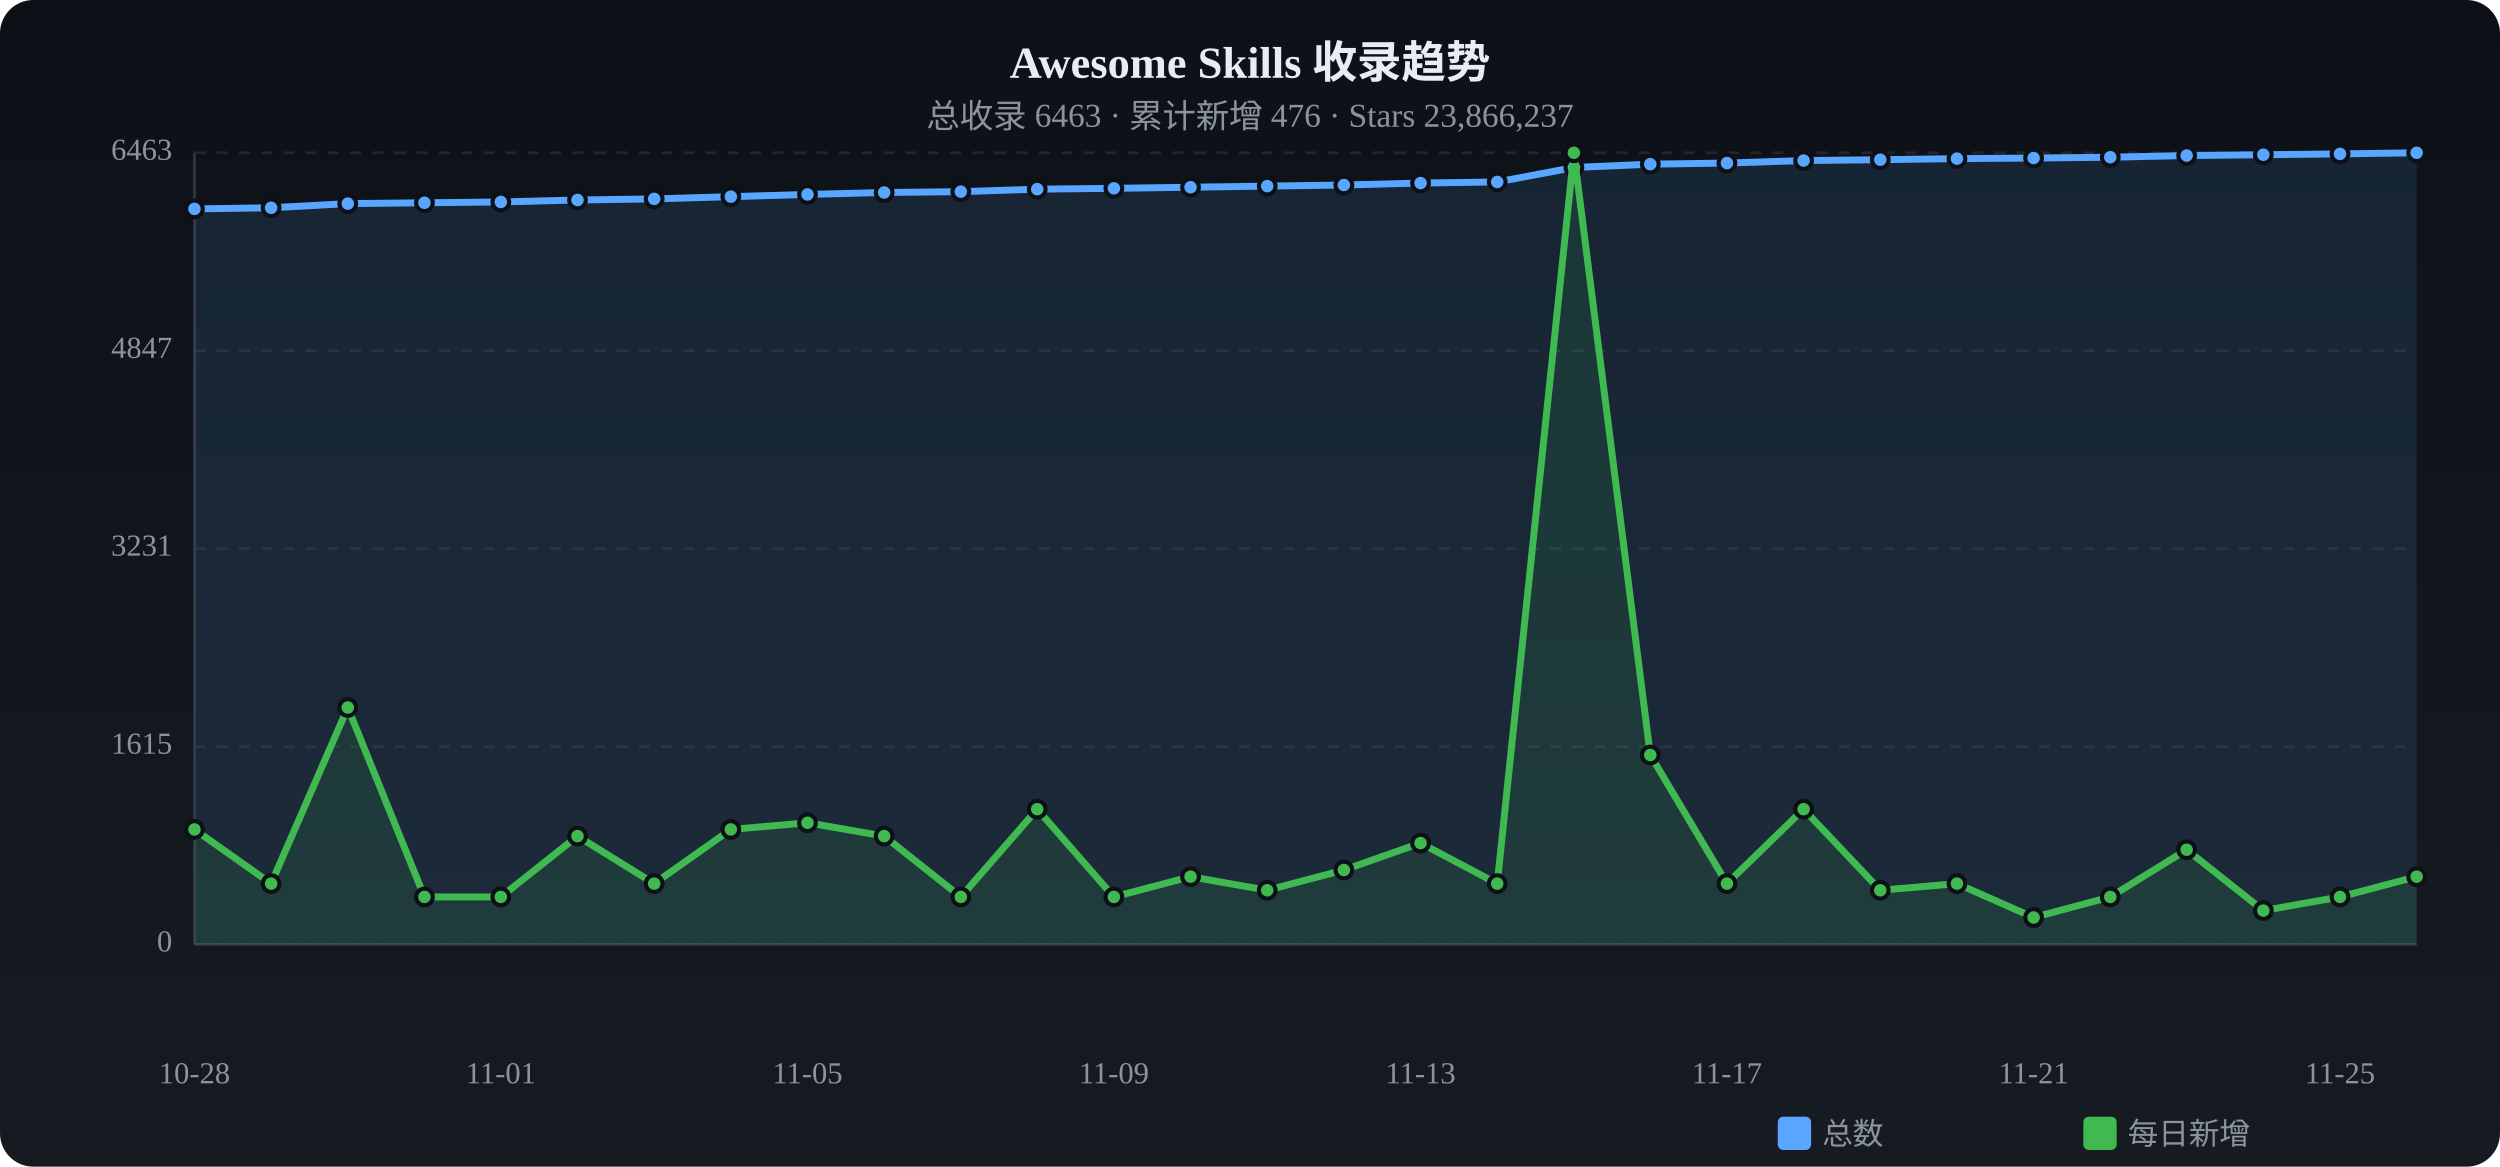
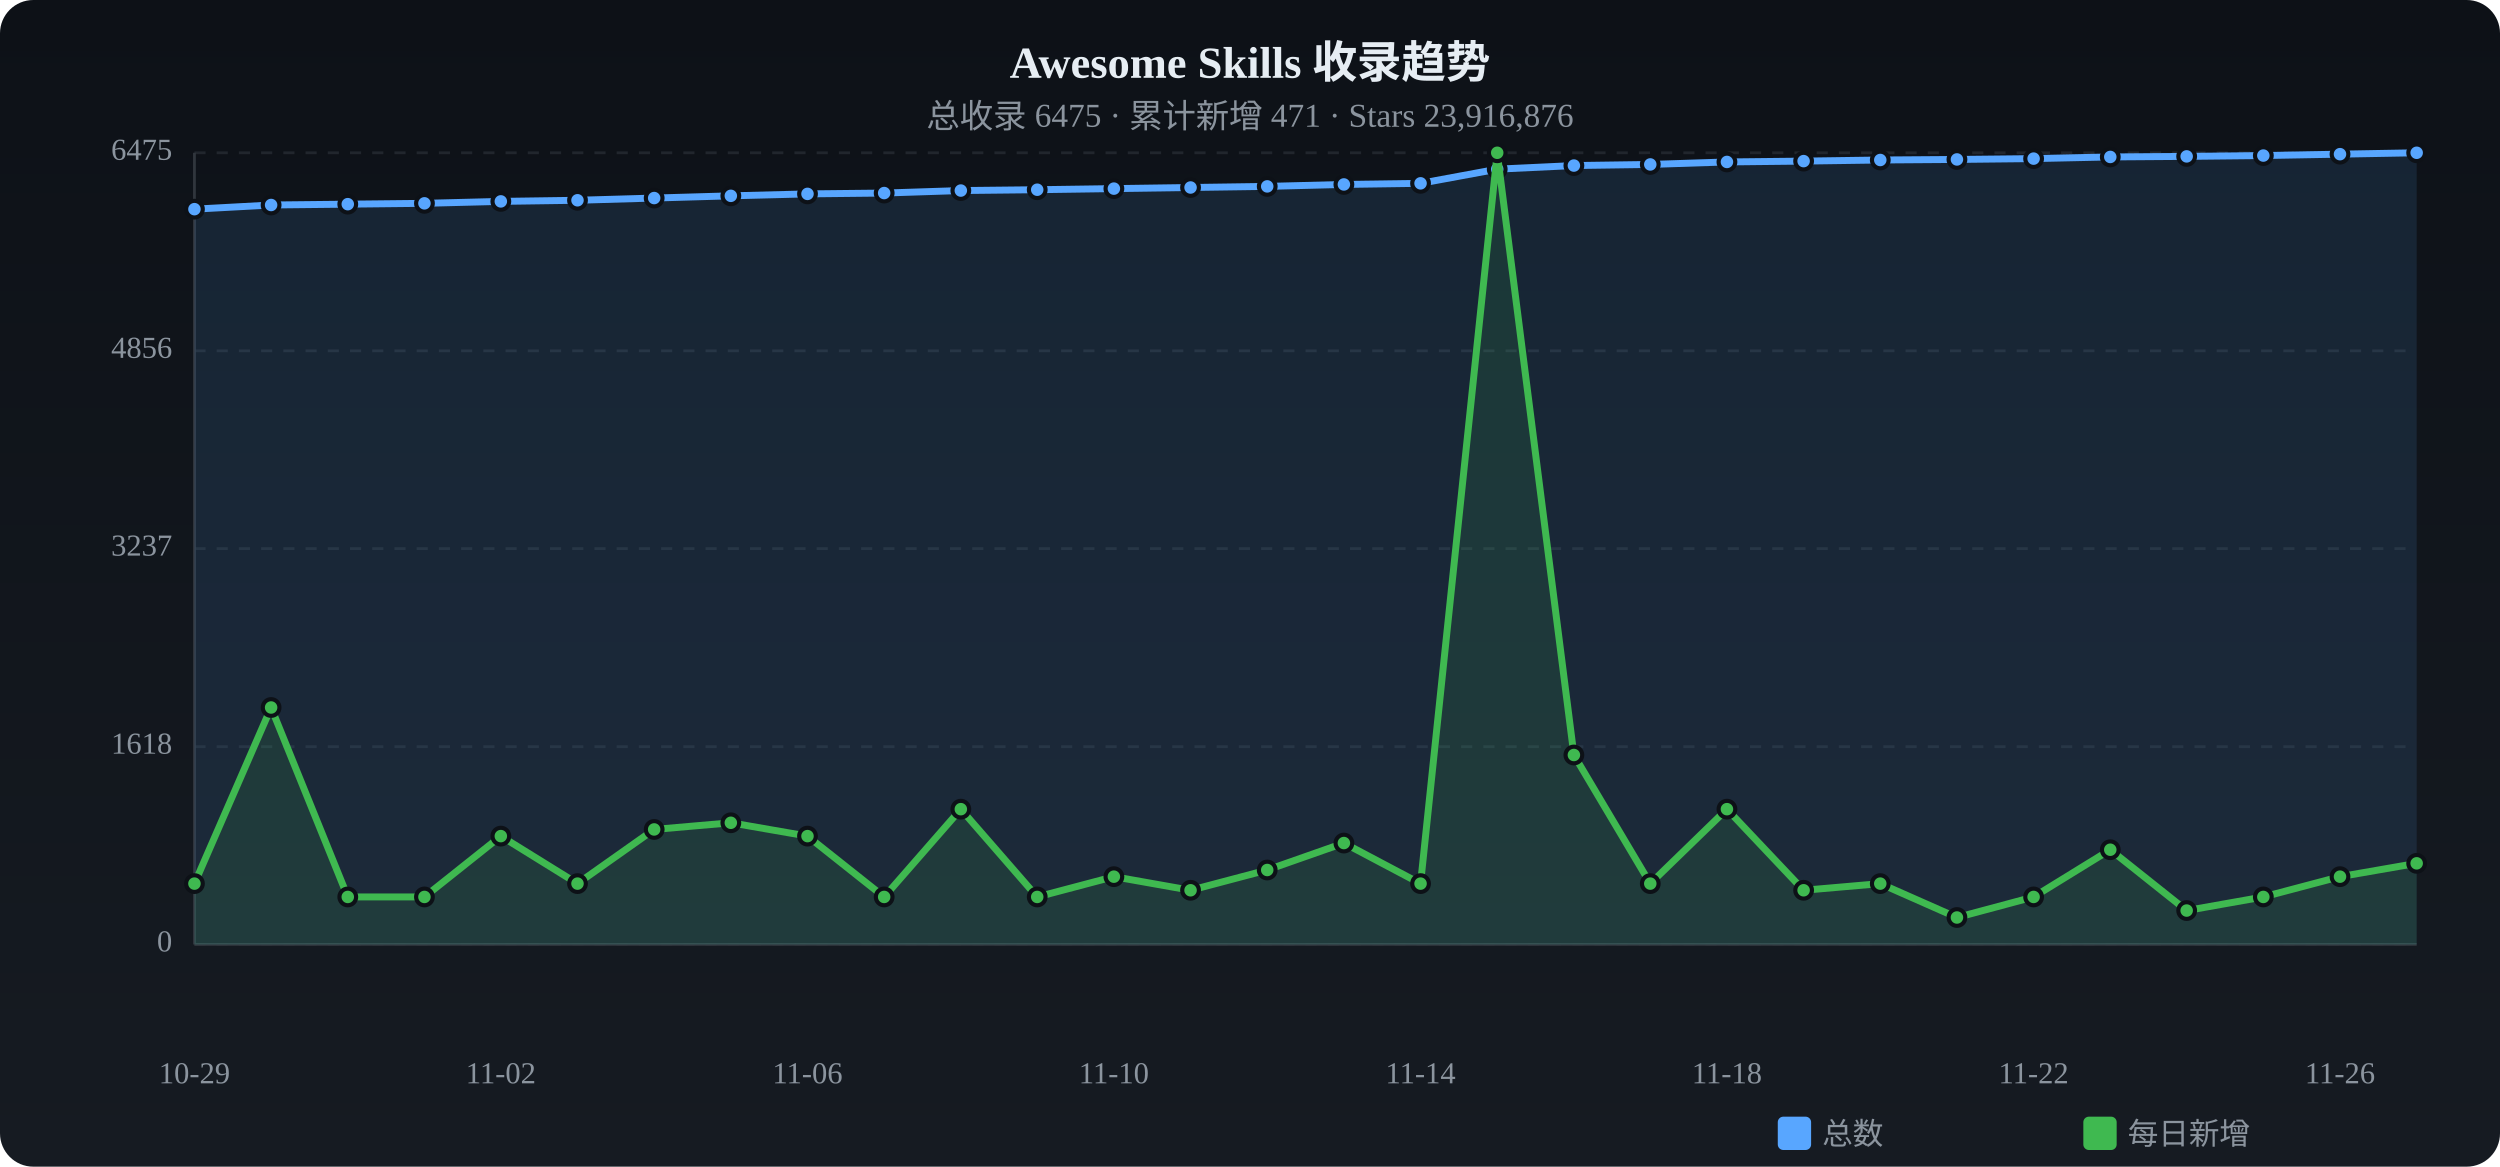
<svg xmlns="http://www.w3.org/2000/svg" viewBox="0 0 900 420" width="900" height="420">
  <defs>
    <linearGradient id="tbg" x1="0%" y1="0%" x2="0%" y2="100%">
      <stop offset="0%" stop-color="#0d1117" />
      <stop offset="100%" stop-color="#161b22" />
    </linearGradient>
  </defs>
  <rect width="900" height="420" rx="12" fill="url(#tbg)" />
  <text x="450.0" y="28" text-anchor="middle" fill="#e6edf3" font-size="16" font-weight="bold">Awesome Skills 收录趋势</text>
-   <text x="450.0" y="46" text-anchor="middle" fill="#8b949e" font-size="12">总收录 6463 · 累计新增 476 · Stars 23,866,237</text>
+   <text x="450.0" y="46" text-anchor="middle" fill="#8b949e" font-size="12">总收录 6475 · 累计新增 471 · Stars 23,916,876</text>
  <text x="62" y="340.0" text-anchor="end" fill="#8b949e" font-size="11" dominant-baseline="middle">0</text>
  <line x1="70" y1="340.0" x2="870" y2="340.0" stroke="#21262d" stroke-dasharray="4 4" />
-   <text x="62" y="268.8" text-anchor="end" fill="#8b949e" font-size="11" dominant-baseline="middle">1615</text>
+   <text x="62" y="268.8" text-anchor="end" fill="#8b949e" font-size="11" dominant-baseline="middle">1618</text>
  <line x1="70" y1="268.8" x2="870" y2="268.8" stroke="#21262d" stroke-dasharray="4 4" />
-   <text x="62" y="197.5" text-anchor="end" fill="#8b949e" font-size="11" dominant-baseline="middle">3231</text>
+   <text x="62" y="197.5" text-anchor="end" fill="#8b949e" font-size="11" dominant-baseline="middle">3237</text>
  <line x1="70" y1="197.5" x2="870" y2="197.5" stroke="#21262d" stroke-dasharray="4 4" />
-   <text x="62" y="126.3" text-anchor="end" fill="#8b949e" font-size="11" dominant-baseline="middle">4847</text>
+   <text x="62" y="126.3" text-anchor="end" fill="#8b949e" font-size="11" dominant-baseline="middle">4856</text>
  <line x1="70" y1="126.3" x2="870" y2="126.3" stroke="#21262d" stroke-dasharray="4 4" />
-   <text x="62" y="55.0" text-anchor="end" fill="#8b949e" font-size="11" dominant-baseline="middle">6463</text>
+   <text x="62" y="55.0" text-anchor="end" fill="#8b949e" font-size="11" dominant-baseline="middle">6475</text>
  <line x1="70" y1="55.0" x2="870" y2="55.0" stroke="#21262d" stroke-dasharray="4 4" />
  <line x1="70" y1="55" x2="70" y2="340" stroke="#30363d" />
  <line x1="70" y1="340" x2="870" y2="340" stroke="#30363d" />
-   <path d="M70.0,75.2 L97.6,74.8 L125.2,73.3 L152.8,73.0 L180.3,72.7 L207.9,72.0 L235.5,71.6 L263.1,70.8 L290.7,70.0 L318.3,69.3 L345.9,69.0 L373.4,68.1 L401.0,67.8 L428.6,67.4 L456.2,67.0 L483.8,66.6 L511.4,65.9 L539.0,65.5 L566.6,60.3 L594.1,59.1 L621.7,58.7 L649.3,57.8 L676.9,57.5 L704.5,57.1 L732.1,56.9 L759.7,56.6 L787.2,56.0 L814.8,55.7 L842.4,55.4 L870.0,55.0 L870.0,340 L70.0,340 Z" fill="#58a6ff" opacity="0.12" />
-   <polyline points="70.0,75.2 97.6,74.8 125.2,73.3 152.8,73.0 180.3,72.7 207.9,72.0 235.5,71.6 263.1,70.8 290.7,70.0 318.3,69.3 345.9,69.0 373.4,68.1 401.0,67.8 428.6,67.4 456.2,67.0 483.8,66.6 511.4,65.9 539.0,65.5 566.6,60.3 594.1,59.1 621.7,58.7 649.3,57.8 676.9,57.5 704.5,57.1 732.1,56.9 759.7,56.6 787.2,56.0 814.8,55.7 842.4,55.4 870.0,55.0" fill="none" stroke="#58a6ff" stroke-width="2.5" stroke-linecap="round" stroke-linejoin="round" />
-   <circle cx="70.0" cy="75.2" r="3" fill="#58a6ff" stroke="#0d1117" stroke-width="1.5" />
-   <circle cx="97.6" cy="74.8" r="3" fill="#58a6ff" stroke="#0d1117" stroke-width="1.5" />
-   <circle cx="125.2" cy="73.3" r="3" fill="#58a6ff" stroke="#0d1117" stroke-width="1.5" />
-   <circle cx="152.8" cy="73.0" r="3" fill="#58a6ff" stroke="#0d1117" stroke-width="1.5" />
-   <circle cx="180.3" cy="72.7" r="3" fill="#58a6ff" stroke="#0d1117" stroke-width="1.5" />
-   <circle cx="207.9" cy="72.0" r="3" fill="#58a6ff" stroke="#0d1117" stroke-width="1.5" />
-   <circle cx="235.5" cy="71.6" r="3" fill="#58a6ff" stroke="#0d1117" stroke-width="1.5" />
-   <circle cx="263.1" cy="70.8" r="3" fill="#58a6ff" stroke="#0d1117" stroke-width="1.5" />
-   <circle cx="290.7" cy="70.0" r="3" fill="#58a6ff" stroke="#0d1117" stroke-width="1.5" />
-   <circle cx="318.3" cy="69.3" r="3" fill="#58a6ff" stroke="#0d1117" stroke-width="1.5" />
-   <circle cx="345.9" cy="69.0" r="3" fill="#58a6ff" stroke="#0d1117" stroke-width="1.5" />
-   <circle cx="373.4" cy="68.1" r="3" fill="#58a6ff" stroke="#0d1117" stroke-width="1.5" />
-   <circle cx="401.0" cy="67.8" r="3" fill="#58a6ff" stroke="#0d1117" stroke-width="1.5" />
-   <circle cx="428.6" cy="67.4" r="3" fill="#58a6ff" stroke="#0d1117" stroke-width="1.5" />
-   <circle cx="456.2" cy="67.0" r="3" fill="#58a6ff" stroke="#0d1117" stroke-width="1.5" />
-   <circle cx="483.8" cy="66.6" r="3" fill="#58a6ff" stroke="#0d1117" stroke-width="1.5" />
-   <circle cx="511.4" cy="65.9" r="3" fill="#58a6ff" stroke="#0d1117" stroke-width="1.5" />
-   <circle cx="539.0" cy="65.5" r="3" fill="#58a6ff" stroke="#0d1117" stroke-width="1.5" />
-   <circle cx="566.6" cy="60.3" r="3" fill="#58a6ff" stroke="#0d1117" stroke-width="1.5" />
-   <circle cx="594.1" cy="59.1" r="3" fill="#58a6ff" stroke="#0d1117" stroke-width="1.5" />
-   <circle cx="621.7" cy="58.7" r="3" fill="#58a6ff" stroke="#0d1117" stroke-width="1.5" />
-   <circle cx="649.3" cy="57.8" r="3" fill="#58a6ff" stroke="#0d1117" stroke-width="1.5" />
-   <circle cx="676.9" cy="57.5" r="3" fill="#58a6ff" stroke="#0d1117" stroke-width="1.5" />
-   <circle cx="704.5" cy="57.1" r="3" fill="#58a6ff" stroke="#0d1117" stroke-width="1.5" />
-   <circle cx="732.1" cy="56.9" r="3" fill="#58a6ff" stroke="#0d1117" stroke-width="1.5" />
-   <circle cx="759.7" cy="56.6" r="3" fill="#58a6ff" stroke="#0d1117" stroke-width="1.5" />
-   <circle cx="787.2" cy="56.0" r="3" fill="#58a6ff" stroke="#0d1117" stroke-width="1.5" />
-   <circle cx="814.8" cy="55.7" r="3" fill="#58a6ff" stroke="#0d1117" stroke-width="1.5" />
-   <circle cx="842.4" cy="55.4" r="3" fill="#58a6ff" stroke="#0d1117" stroke-width="1.5" />
+   <path d="M70.0,75.3 L97.6,73.8 L125.2,73.5 L152.8,73.2 L180.3,72.5 L207.9,72.1 L235.5,71.3 L263.1,70.5 L290.7,69.8 L318.3,69.5 L345.9,68.6 L373.4,68.3 L401.0,67.9 L428.6,67.5 L456.2,67.1 L483.8,66.4 L511.4,66.0 L539.0,60.9 L566.6,59.6 L594.1,59.2 L621.7,58.3 L649.3,58.0 L676.9,57.6 L704.5,57.4 L732.1,57.1 L759.7,56.5 L787.2,56.3 L814.8,56.0 L842.4,55.5 L870.0,55.0 L870.0,340 L70.0,340 Z" fill="#58a6ff" opacity="0.12" />
+   <polyline points="70.0,75.3 97.6,73.8 125.2,73.5 152.8,73.2 180.3,72.5 207.9,72.1 235.5,71.3 263.1,70.5 290.7,69.8 318.3,69.5 345.9,68.6 373.4,68.3 401.0,67.9 428.6,67.5 456.2,67.1 483.8,66.4 511.4,66.0 539.0,60.9 566.6,59.6 594.1,59.2 621.7,58.3 649.3,58.0 676.9,57.6 704.5,57.4 732.1,57.1 759.7,56.5 787.2,56.3 814.8,56.0 842.4,55.5 870.0,55.0" fill="none" stroke="#58a6ff" stroke-width="2.5" stroke-linecap="round" stroke-linejoin="round" />
+   <circle cx="70.0" cy="75.3" r="3" fill="#58a6ff" stroke="#0d1117" stroke-width="1.5" />
+   <circle cx="97.6" cy="73.8" r="3" fill="#58a6ff" stroke="#0d1117" stroke-width="1.5" />
+   <circle cx="125.2" cy="73.5" r="3" fill="#58a6ff" stroke="#0d1117" stroke-width="1.5" />
+   <circle cx="152.8" cy="73.2" r="3" fill="#58a6ff" stroke="#0d1117" stroke-width="1.5" />
+   <circle cx="180.3" cy="72.5" r="3" fill="#58a6ff" stroke="#0d1117" stroke-width="1.5" />
+   <circle cx="207.9" cy="72.1" r="3" fill="#58a6ff" stroke="#0d1117" stroke-width="1.5" />
+   <circle cx="235.5" cy="71.3" r="3" fill="#58a6ff" stroke="#0d1117" stroke-width="1.5" />
+   <circle cx="263.1" cy="70.5" r="3" fill="#58a6ff" stroke="#0d1117" stroke-width="1.5" />
+   <circle cx="290.7" cy="69.8" r="3" fill="#58a6ff" stroke="#0d1117" stroke-width="1.5" />
+   <circle cx="318.3" cy="69.5" r="3" fill="#58a6ff" stroke="#0d1117" stroke-width="1.5" />
+   <circle cx="345.9" cy="68.6" r="3" fill="#58a6ff" stroke="#0d1117" stroke-width="1.5" />
+   <circle cx="373.4" cy="68.3" r="3" fill="#58a6ff" stroke="#0d1117" stroke-width="1.5" />
+   <circle cx="401.0" cy="67.9" r="3" fill="#58a6ff" stroke="#0d1117" stroke-width="1.5" />
+   <circle cx="428.6" cy="67.5" r="3" fill="#58a6ff" stroke="#0d1117" stroke-width="1.5" />
+   <circle cx="456.2" cy="67.1" r="3" fill="#58a6ff" stroke="#0d1117" stroke-width="1.5" />
+   <circle cx="483.8" cy="66.4" r="3" fill="#58a6ff" stroke="#0d1117" stroke-width="1.5" />
+   <circle cx="511.4" cy="66.0" r="3" fill="#58a6ff" stroke="#0d1117" stroke-width="1.5" />
+   <circle cx="539.0" cy="60.9" r="3" fill="#58a6ff" stroke="#0d1117" stroke-width="1.5" />
+   <circle cx="566.6" cy="59.6" r="3" fill="#58a6ff" stroke="#0d1117" stroke-width="1.5" />
+   <circle cx="594.1" cy="59.2" r="3" fill="#58a6ff" stroke="#0d1117" stroke-width="1.5" />
+   <circle cx="621.7" cy="58.3" r="3" fill="#58a6ff" stroke="#0d1117" stroke-width="1.5" />
+   <circle cx="649.3" cy="58.0" r="3" fill="#58a6ff" stroke="#0d1117" stroke-width="1.5" />
+   <circle cx="676.9" cy="57.6" r="3" fill="#58a6ff" stroke="#0d1117" stroke-width="1.5" />
+   <circle cx="704.5" cy="57.4" r="3" fill="#58a6ff" stroke="#0d1117" stroke-width="1.5" />
+   <circle cx="732.1" cy="57.1" r="3" fill="#58a6ff" stroke="#0d1117" stroke-width="1.5" />
+   <circle cx="759.7" cy="56.5" r="3" fill="#58a6ff" stroke="#0d1117" stroke-width="1.5" />
+   <circle cx="787.2" cy="56.3" r="3" fill="#58a6ff" stroke="#0d1117" stroke-width="1.5" />
+   <circle cx="814.8" cy="56.0" r="3" fill="#58a6ff" stroke="#0d1117" stroke-width="1.5" />
+   <circle cx="842.4" cy="55.5" r="3" fill="#58a6ff" stroke="#0d1117" stroke-width="1.5" />
  <circle cx="870.0" cy="55.0" r="3" fill="#58a6ff" stroke="#0d1117" stroke-width="1.5" />
-   <path d="M70.0,298.6 L97.6,318.1 L125.2,254.7 L152.8,322.9 L180.3,322.9 L207.9,301.0 L235.5,318.1 L263.1,298.6 L290.7,296.2 L318.3,301.0 L345.9,322.9 L373.4,291.3 L401.0,322.9 L428.6,315.6 L456.2,320.5 L483.8,313.2 L511.4,303.5 L539.0,318.1 L566.6,55.0 L594.1,271.8 L621.7,318.1 L649.3,291.3 L676.9,320.5 L704.5,318.1 L732.1,330.3 L759.7,322.9 L787.2,305.9 L814.8,327.8 L842.4,322.9 L870.0,315.6 L870.0,340 L70.0,340 Z" fill="#3fb950" opacity="0.12" />
-   <polyline points="70.0,298.6 97.6,318.1 125.2,254.7 152.8,322.9 180.3,322.9 207.9,301.0 235.5,318.1 263.1,298.6 290.7,296.2 318.3,301.0 345.9,322.9 373.4,291.3 401.0,322.9 428.6,315.6 456.2,320.5 483.8,313.2 511.4,303.5 539.0,318.1 566.6,55.0 594.1,271.8 621.7,318.1 649.3,291.3 676.9,320.5 704.5,318.1 732.1,330.3 759.7,322.9 787.2,305.9 814.8,327.8 842.4,322.9 870.0,315.6" fill="none" stroke="#3fb950" stroke-width="2.5" stroke-linecap="round" stroke-linejoin="round" />
-   <circle cx="70.0" cy="298.6" r="3" fill="#3fb950" stroke="#0d1117" stroke-width="1.5" />
-   <circle cx="97.6" cy="318.1" r="3" fill="#3fb950" stroke="#0d1117" stroke-width="1.5" />
-   <circle cx="125.2" cy="254.7" r="3" fill="#3fb950" stroke="#0d1117" stroke-width="1.5" />
+   <path d="M70.0,318.1 L97.6,254.7 L125.2,322.9 L152.8,322.9 L180.3,301.0 L207.9,318.1 L235.5,298.6 L263.1,296.2 L290.7,301.0 L318.3,322.9 L345.9,291.3 L373.4,322.9 L401.0,315.6 L428.6,320.5 L456.2,313.2 L483.8,303.5 L511.4,318.1 L539.0,55.0 L566.6,271.8 L594.1,318.1 L621.7,291.3 L649.3,320.5 L676.9,318.1 L704.5,330.3 L732.1,322.9 L759.7,305.9 L787.2,327.8 L814.8,322.9 L842.4,315.6 L870.0,310.8 L870.0,340 L70.0,340 Z" fill="#3fb950" opacity="0.12" />
+   <polyline points="70.0,318.1 97.6,254.7 125.2,322.9 152.8,322.9 180.3,301.0 207.9,318.1 235.5,298.6 263.1,296.2 290.7,301.0 318.3,322.9 345.9,291.3 373.4,322.9 401.0,315.6 428.6,320.5 456.2,313.2 483.8,303.5 511.4,318.1 539.0,55.0 566.6,271.8 594.1,318.1 621.7,291.3 649.3,320.5 676.9,318.1 704.5,330.3 732.1,322.9 759.7,305.9 787.2,327.8 814.8,322.9 842.4,315.6 870.0,310.8" fill="none" stroke="#3fb950" stroke-width="2.5" stroke-linecap="round" stroke-linejoin="round" />
+   <circle cx="70.0" cy="318.1" r="3" fill="#3fb950" stroke="#0d1117" stroke-width="1.5" />
+   <circle cx="97.6" cy="254.7" r="3" fill="#3fb950" stroke="#0d1117" stroke-width="1.5" />
+   <circle cx="125.2" cy="322.9" r="3" fill="#3fb950" stroke="#0d1117" stroke-width="1.5" />
  <circle cx="152.8" cy="322.9" r="3" fill="#3fb950" stroke="#0d1117" stroke-width="1.5" />
-   <circle cx="180.3" cy="322.9" r="3" fill="#3fb950" stroke="#0d1117" stroke-width="1.5" />
-   <circle cx="207.9" cy="301.0" r="3" fill="#3fb950" stroke="#0d1117" stroke-width="1.5" />
-   <circle cx="235.5" cy="318.1" r="3" fill="#3fb950" stroke="#0d1117" stroke-width="1.5" />
-   <circle cx="263.1" cy="298.6" r="3" fill="#3fb950" stroke="#0d1117" stroke-width="1.5" />
-   <circle cx="290.7" cy="296.2" r="3" fill="#3fb950" stroke="#0d1117" stroke-width="1.5" />
-   <circle cx="318.3" cy="301.0" r="3" fill="#3fb950" stroke="#0d1117" stroke-width="1.5" />
-   <circle cx="345.9" cy="322.9" r="3" fill="#3fb950" stroke="#0d1117" stroke-width="1.5" />
-   <circle cx="373.4" cy="291.3" r="3" fill="#3fb950" stroke="#0d1117" stroke-width="1.5" />
-   <circle cx="401.0" cy="322.9" r="3" fill="#3fb950" stroke="#0d1117" stroke-width="1.5" />
-   <circle cx="428.6" cy="315.6" r="3" fill="#3fb950" stroke="#0d1117" stroke-width="1.5" />
-   <circle cx="456.2" cy="320.5" r="3" fill="#3fb950" stroke="#0d1117" stroke-width="1.5" />
-   <circle cx="483.8" cy="313.2" r="3" fill="#3fb950" stroke="#0d1117" stroke-width="1.5" />
-   <circle cx="511.4" cy="303.5" r="3" fill="#3fb950" stroke="#0d1117" stroke-width="1.5" />
-   <circle cx="539.0" cy="318.1" r="3" fill="#3fb950" stroke="#0d1117" stroke-width="1.5" />
-   <circle cx="566.6" cy="55.0" r="3" fill="#3fb950" stroke="#0d1117" stroke-width="1.5" />
-   <circle cx="594.1" cy="271.8" r="3" fill="#3fb950" stroke="#0d1117" stroke-width="1.5" />
-   <circle cx="621.7" cy="318.1" r="3" fill="#3fb950" stroke="#0d1117" stroke-width="1.5" />
-   <circle cx="649.3" cy="291.3" r="3" fill="#3fb950" stroke="#0d1117" stroke-width="1.5" />
-   <circle cx="676.9" cy="320.5" r="3" fill="#3fb950" stroke="#0d1117" stroke-width="1.5" />
-   <circle cx="704.5" cy="318.1" r="3" fill="#3fb950" stroke="#0d1117" stroke-width="1.5" />
-   <circle cx="732.1" cy="330.3" r="3" fill="#3fb950" stroke="#0d1117" stroke-width="1.5" />
-   <circle cx="759.7" cy="322.9" r="3" fill="#3fb950" stroke="#0d1117" stroke-width="1.5" />
-   <circle cx="787.2" cy="305.9" r="3" fill="#3fb950" stroke="#0d1117" stroke-width="1.5" />
-   <circle cx="814.8" cy="327.8" r="3" fill="#3fb950" stroke="#0d1117" stroke-width="1.5" />
-   <circle cx="842.4" cy="322.9" r="3" fill="#3fb950" stroke="#0d1117" stroke-width="1.5" />
-   <circle cx="870.0" cy="315.6" r="3" fill="#3fb950" stroke="#0d1117" stroke-width="1.5" />
-   <text x="70.0" y="390" text-anchor="middle" fill="#8b949e" font-size="11">10-28</text>
-   <text x="180.3" y="390" text-anchor="middle" fill="#8b949e" font-size="11">11-01</text>
-   <text x="290.7" y="390" text-anchor="middle" fill="#8b949e" font-size="11">11-05</text>
-   <text x="401.0" y="390" text-anchor="middle" fill="#8b949e" font-size="11">11-09</text>
-   <text x="511.4" y="390" text-anchor="middle" fill="#8b949e" font-size="11">11-13</text>
-   <text x="621.7" y="390" text-anchor="middle" fill="#8b949e" font-size="11">11-17</text>
-   <text x="732.1" y="390" text-anchor="middle" fill="#8b949e" font-size="11">11-21</text>
-   <text x="842.4" y="390" text-anchor="middle" fill="#8b949e" font-size="11">11-25</text>
+   <circle cx="180.3" cy="301.0" r="3" fill="#3fb950" stroke="#0d1117" stroke-width="1.5" />
+   <circle cx="207.9" cy="318.1" r="3" fill="#3fb950" stroke="#0d1117" stroke-width="1.5" />
+   <circle cx="235.5" cy="298.6" r="3" fill="#3fb950" stroke="#0d1117" stroke-width="1.5" />
+   <circle cx="263.1" cy="296.2" r="3" fill="#3fb950" stroke="#0d1117" stroke-width="1.5" />
+   <circle cx="290.7" cy="301.0" r="3" fill="#3fb950" stroke="#0d1117" stroke-width="1.5" />
+   <circle cx="318.3" cy="322.9" r="3" fill="#3fb950" stroke="#0d1117" stroke-width="1.5" />
+   <circle cx="345.9" cy="291.3" r="3" fill="#3fb950" stroke="#0d1117" stroke-width="1.5" />
+   <circle cx="373.4" cy="322.9" r="3" fill="#3fb950" stroke="#0d1117" stroke-width="1.5" />
+   <circle cx="401.0" cy="315.6" r="3" fill="#3fb950" stroke="#0d1117" stroke-width="1.5" />
+   <circle cx="428.6" cy="320.5" r="3" fill="#3fb950" stroke="#0d1117" stroke-width="1.5" />
+   <circle cx="456.2" cy="313.2" r="3" fill="#3fb950" stroke="#0d1117" stroke-width="1.5" />
+   <circle cx="483.8" cy="303.5" r="3" fill="#3fb950" stroke="#0d1117" stroke-width="1.5" />
+   <circle cx="511.4" cy="318.1" r="3" fill="#3fb950" stroke="#0d1117" stroke-width="1.5" />
+   <circle cx="539.0" cy="55.0" r="3" fill="#3fb950" stroke="#0d1117" stroke-width="1.5" />
+   <circle cx="566.6" cy="271.8" r="3" fill="#3fb950" stroke="#0d1117" stroke-width="1.5" />
+   <circle cx="594.1" cy="318.1" r="3" fill="#3fb950" stroke="#0d1117" stroke-width="1.5" />
+   <circle cx="621.7" cy="291.3" r="3" fill="#3fb950" stroke="#0d1117" stroke-width="1.5" />
+   <circle cx="649.3" cy="320.5" r="3" fill="#3fb950" stroke="#0d1117" stroke-width="1.5" />
+   <circle cx="676.9" cy="318.1" r="3" fill="#3fb950" stroke="#0d1117" stroke-width="1.5" />
+   <circle cx="704.5" cy="330.3" r="3" fill="#3fb950" stroke="#0d1117" stroke-width="1.5" />
+   <circle cx="732.1" cy="322.9" r="3" fill="#3fb950" stroke="#0d1117" stroke-width="1.5" />
+   <circle cx="759.7" cy="305.9" r="3" fill="#3fb950" stroke="#0d1117" stroke-width="1.5" />
+   <circle cx="787.2" cy="327.8" r="3" fill="#3fb950" stroke="#0d1117" stroke-width="1.5" />
+   <circle cx="814.8" cy="322.9" r="3" fill="#3fb950" stroke="#0d1117" stroke-width="1.5" />
+   <circle cx="842.4" cy="315.6" r="3" fill="#3fb950" stroke="#0d1117" stroke-width="1.5" />
+   <circle cx="870.0" cy="310.8" r="3" fill="#3fb950" stroke="#0d1117" stroke-width="1.5" />
+   <text x="70.0" y="390" text-anchor="middle" fill="#8b949e" font-size="11">10-29</text>
+   <text x="180.3" y="390" text-anchor="middle" fill="#8b949e" font-size="11">11-02</text>
+   <text x="290.7" y="390" text-anchor="middle" fill="#8b949e" font-size="11">11-06</text>
+   <text x="401.0" y="390" text-anchor="middle" fill="#8b949e" font-size="11">11-10</text>
+   <text x="511.4" y="390" text-anchor="middle" fill="#8b949e" font-size="11">11-14</text>
+   <text x="621.7" y="390" text-anchor="middle" fill="#8b949e" font-size="11">11-18</text>
+   <text x="732.1" y="390" text-anchor="middle" fill="#8b949e" font-size="11">11-22</text>
+   <text x="842.4" y="390" text-anchor="middle" fill="#8b949e" font-size="11">11-26</text>
  <rect x="640" y="402" width="12" height="12" rx="2" fill="#58a6ff" />
  <text x="656" y="412" fill="#8b949e" font-size="11">总数</text>
  <rect x="750" y="402" width="12" height="12" rx="2" fill="#3fb950" />
  <text x="766" y="412" fill="#8b949e" font-size="11">每日新增</text>
</svg>
